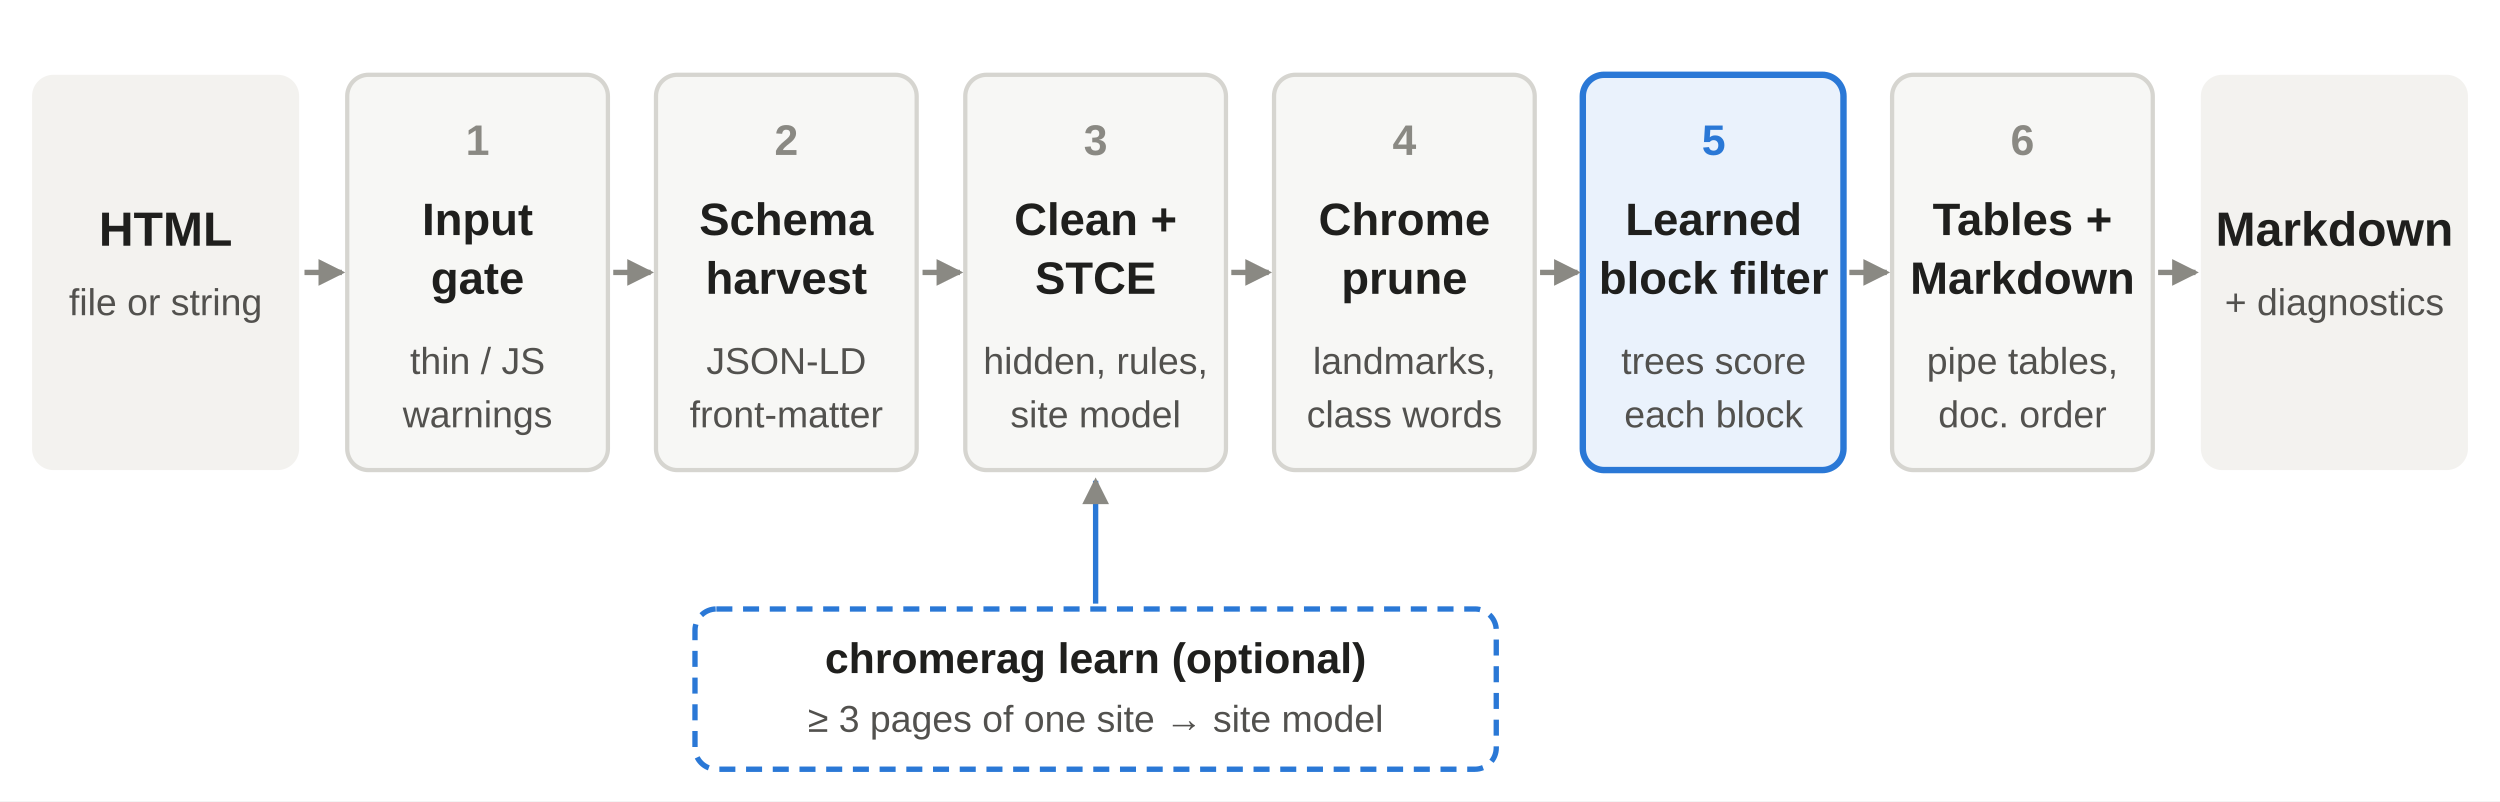
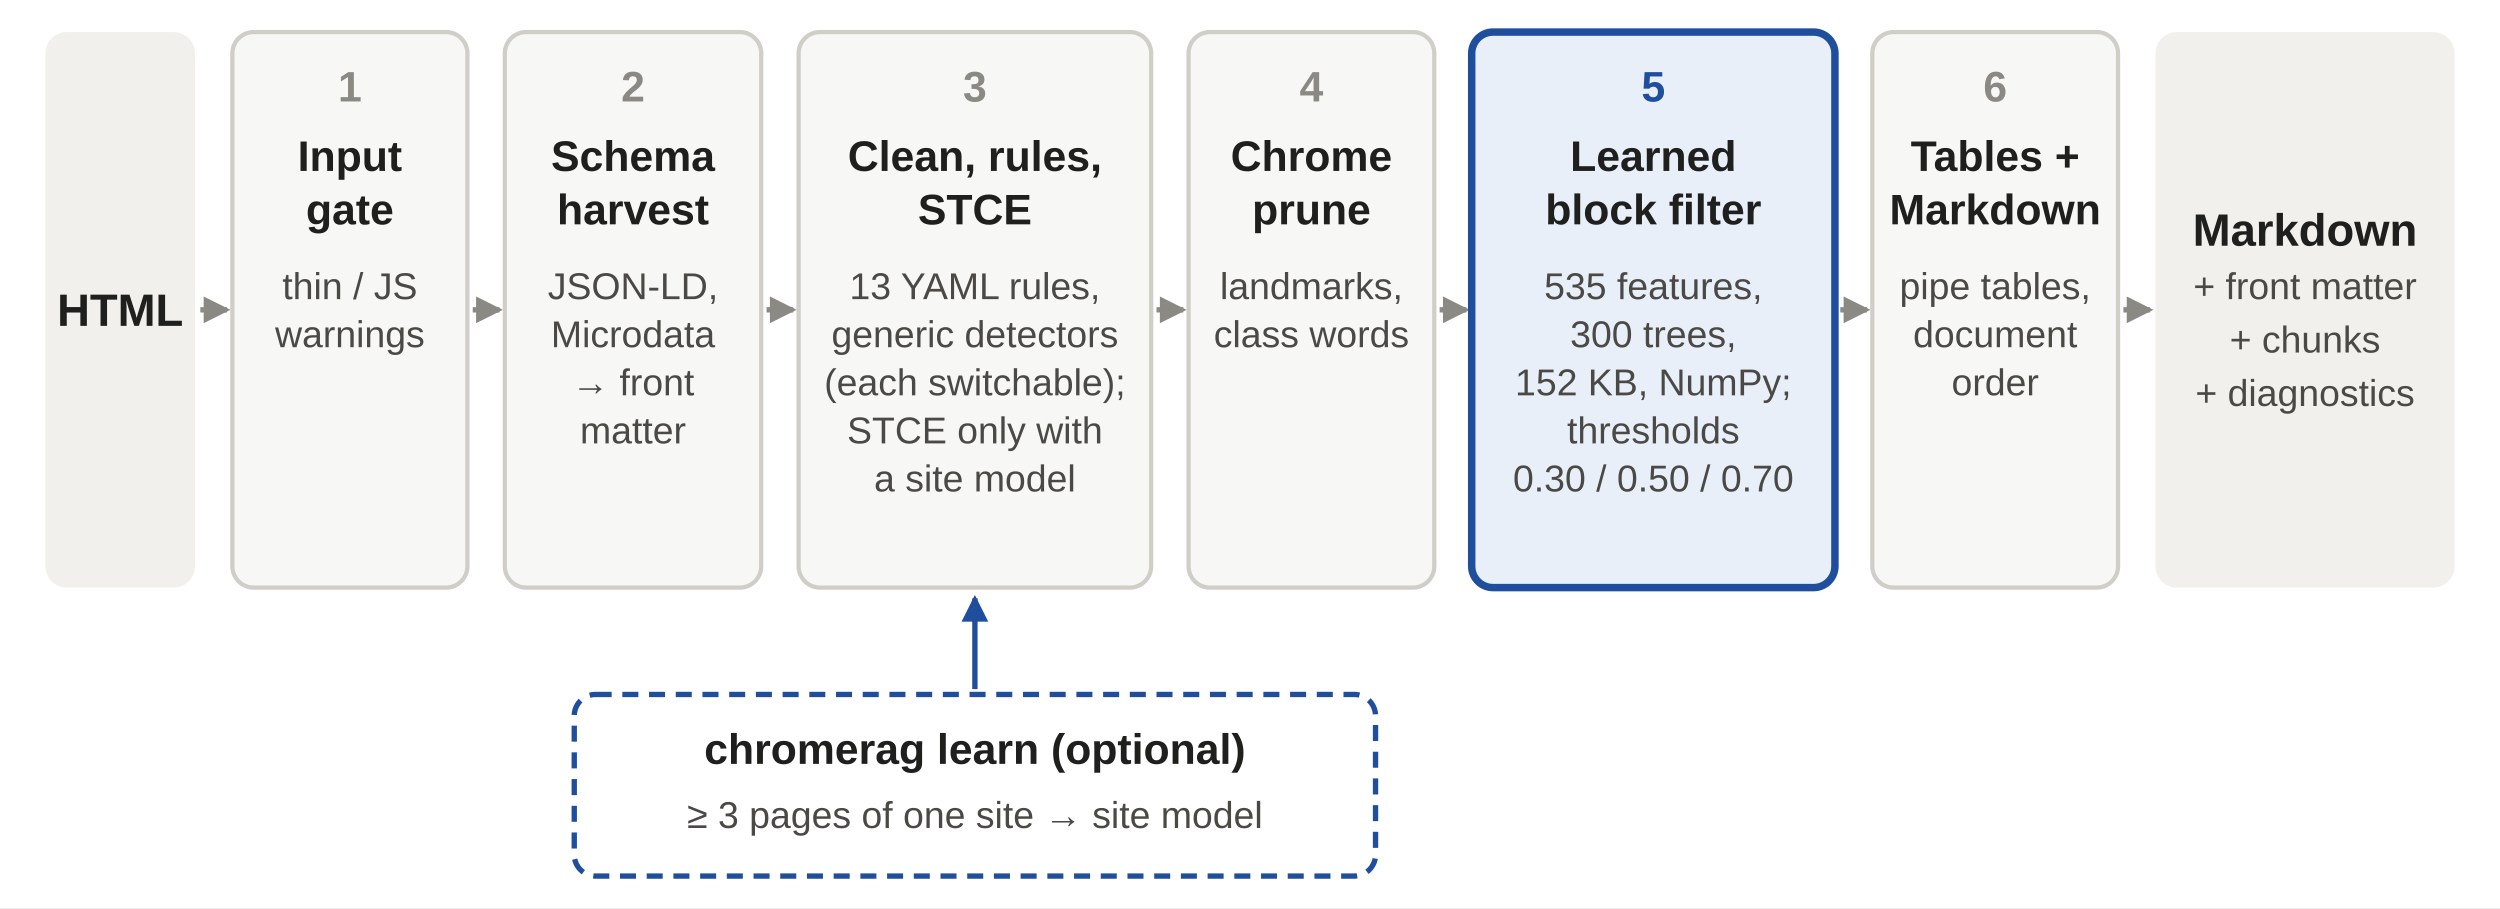
- <svg xmlns="http://www.w3.org/2000/svg" width="468pt" height="150pt" viewBox="0 0 468 150" font-family="Arial, Helvetica, sans-serif">
-   <rect width="468" height="150" fill="#ffffff" />
+ <svg xmlns="http://www.w3.org/2000/svg" width="468pt" height="170pt" viewBox="0 0 468 170" font-family="Arial, Helvetica, sans-serif">
+   <rect width="468" height="170" fill="#ffffff" />
  <defs>
    <marker id="arr" viewBox="0 0 8 8" refX="7" refY="4" markerWidth="5" markerHeight="5" orient="auto-start-reverse">
      <path d="M0,0 L8,4 L0,8 z" fill="#8a8983" />
    </marker>
+     <marker id="arrb" viewBox="0 0 8 8" refX="7" refY="4" markerWidth="5" markerHeight="5" orient="auto-start-reverse">
+       <path d="M0,0 L8,4 L0,8 z" fill="#1f4e9c" />
+     </marker>
  </defs>
-   <rect x="6" y="14" width="50" height="74" rx="4" fill="#f3f2ef" />
-   <text x="31.0" y="46.0" font-size="9" text-anchor="middle" font-weight="bold" fill="#1f1f1d" dominant-baseline="auto">HTML</text>
-   <text x="31.0" y="59.0" font-size="7" text-anchor="middle" font-weight="normal" fill="#52514e" dominant-baseline="auto">file or string</text>
-   <rect x="65.0" y="14" width="48.8" height="74" rx="4" fill="#f7f7f5" stroke="#d6d5d0" stroke-width="0.8" />
-   <text x="89.4" y="29.0" font-size="8" text-anchor="middle" font-weight="bold" fill="#8a8983" dominant-baseline="auto">1</text>
-   <text x="89.4" y="44.0" font-size="8.5" text-anchor="middle" font-weight="bold" fill="#1f1f1d" dominant-baseline="auto">Input</text>
-   <text x="89.4" y="55.0" font-size="8.5" text-anchor="middle" font-weight="bold" fill="#1f1f1d" dominant-baseline="auto">gate</text>
-   <text x="89.4" y="70.0" font-size="7" text-anchor="middle" font-weight="normal" fill="#52514e" dominant-baseline="auto">thin / JS</text>
-   <text x="89.4" y="80.0" font-size="7" text-anchor="middle" font-weight="normal" fill="#52514e" dominant-baseline="auto">warnings</text>
-   <line x1="57.0" y1="51.0" x2="64.0" y2="51.0" stroke="#8a8983" stroke-width="1" marker-end="url(#arr)" />
-   <rect x="122.8" y="14" width="48.8" height="74" rx="4" fill="#f7f7f5" stroke="#d6d5d0" stroke-width="0.8" />
-   <text x="147.2" y="29.0" font-size="8" text-anchor="middle" font-weight="bold" fill="#8a8983" dominant-baseline="auto">2</text>
-   <text x="147.2" y="44.0" font-size="8.5" text-anchor="middle" font-weight="bold" fill="#1f1f1d" dominant-baseline="auto">Schema</text>
-   <text x="147.2" y="55.0" font-size="8.5" text-anchor="middle" font-weight="bold" fill="#1f1f1d" dominant-baseline="auto">harvest</text>
-   <text x="147.2" y="70.0" font-size="7" text-anchor="middle" font-weight="normal" fill="#52514e" dominant-baseline="auto">JSON-LD</text>
-   <text x="147.2" y="80.0" font-size="7" text-anchor="middle" font-weight="normal" fill="#52514e" dominant-baseline="auto">front-matter</text>
-   <line x1="114.8" y1="51.0" x2="121.8" y2="51.0" stroke="#8a8983" stroke-width="1" marker-end="url(#arr)" />
-   <rect x="180.7" y="14" width="48.8" height="74" rx="4" fill="#f7f7f5" stroke="#d6d5d0" stroke-width="0.8" />
-   <text x="205.1" y="29.0" font-size="8" text-anchor="middle" font-weight="bold" fill="#8a8983" dominant-baseline="auto">3</text>
-   <text x="205.1" y="44.0" font-size="8.5" text-anchor="middle" font-weight="bold" fill="#1f1f1d" dominant-baseline="auto">Clean +</text>
-   <text x="205.1" y="55.0" font-size="8.5" text-anchor="middle" font-weight="bold" fill="#1f1f1d" dominant-baseline="auto">STCE</text>
-   <text x="205.1" y="70.0" font-size="7" text-anchor="middle" font-weight="normal" fill="#52514e" dominant-baseline="auto">hidden, rules,</text>
-   <text x="205.1" y="80.0" font-size="7" text-anchor="middle" font-weight="normal" fill="#52514e" dominant-baseline="auto">site model</text>
-   <line x1="172.7" y1="51.0" x2="179.7" y2="51.0" stroke="#8a8983" stroke-width="1" marker-end="url(#arr)" />
-   <rect x="238.5" y="14" width="48.8" height="74" rx="4" fill="#f7f7f5" stroke="#d6d5d0" stroke-width="0.8" />
-   <text x="262.9" y="29.0" font-size="8" text-anchor="middle" font-weight="bold" fill="#8a8983" dominant-baseline="auto">4</text>
-   <text x="262.9" y="44.0" font-size="8.5" text-anchor="middle" font-weight="bold" fill="#1f1f1d" dominant-baseline="auto">Chrome</text>
-   <text x="262.9" y="55.0" font-size="8.5" text-anchor="middle" font-weight="bold" fill="#1f1f1d" dominant-baseline="auto">prune</text>
-   <text x="262.9" y="70.0" font-size="7" text-anchor="middle" font-weight="normal" fill="#52514e" dominant-baseline="auto">landmarks,</text>
-   <text x="262.9" y="80.0" font-size="7" text-anchor="middle" font-weight="normal" fill="#52514e" dominant-baseline="auto">class words</text>
-   <line x1="230.5" y1="51.0" x2="237.5" y2="51.0" stroke="#8a8983" stroke-width="1" marker-end="url(#arr)" />
-   <rect x="296.3" y="14" width="48.8" height="74" rx="4" fill="#eaf2fc" stroke="#2a78d6" stroke-width="1.2" />
-   <text x="320.8" y="29.0" font-size="8" text-anchor="middle" font-weight="bold" fill="#2a78d6" dominant-baseline="auto">5</text>
-   <text x="320.8" y="44.0" font-size="8.5" text-anchor="middle" font-weight="bold" fill="#1f1f1d" dominant-baseline="auto">Learned</text>
-   <text x="320.8" y="55.0" font-size="8.5" text-anchor="middle" font-weight="bold" fill="#1f1f1d" dominant-baseline="auto">block filter</text>
-   <text x="320.8" y="70.0" font-size="7" text-anchor="middle" font-weight="normal" fill="#52514e" dominant-baseline="auto">trees score</text>
-   <text x="320.8" y="80.0" font-size="7" text-anchor="middle" font-weight="normal" fill="#52514e" dominant-baseline="auto">each block</text>
-   <line x1="288.3" y1="51.0" x2="295.3" y2="51.0" stroke="#8a8983" stroke-width="1" marker-end="url(#arr)" />
-   <rect x="354.2" y="14" width="48.8" height="74" rx="4" fill="#f7f7f5" stroke="#d6d5d0" stroke-width="0.8" />
-   <text x="378.6" y="29.0" font-size="8" text-anchor="middle" font-weight="bold" fill="#8a8983" dominant-baseline="auto">6</text>
-   <text x="378.6" y="44.0" font-size="8.5" text-anchor="middle" font-weight="bold" fill="#1f1f1d" dominant-baseline="auto">Tables +</text>
-   <text x="378.6" y="55.0" font-size="8.5" text-anchor="middle" font-weight="bold" fill="#1f1f1d" dominant-baseline="auto">Markdown</text>
-   <text x="378.6" y="70.0" font-size="7" text-anchor="middle" font-weight="normal" fill="#52514e" dominant-baseline="auto">pipe tables,</text>
-   <text x="378.6" y="80.0" font-size="7" text-anchor="middle" font-weight="normal" fill="#52514e" dominant-baseline="auto">doc. order</text>
-   <line x1="346.2" y1="51.0" x2="353.2" y2="51.0" stroke="#8a8983" stroke-width="1" marker-end="url(#arr)" />
-   <line x1="404.0" y1="51.0" x2="411.0" y2="51.0" stroke="#8a8983" stroke-width="1" marker-end="url(#arr)" />
-   <rect x="412.0" y="14" width="50" height="74" rx="4" fill="#f3f2ef" />
-   <text x="437.0" y="46.0" font-size="9" text-anchor="middle" font-weight="bold" fill="#1f1f1d" dominant-baseline="auto">Markdown</text>
-   <text x="437.0" y="59.0" font-size="7" text-anchor="middle" font-weight="normal" fill="#52514e" dominant-baseline="auto">+ diagnostics</text>
-   <rect x="130.1" y="114" width="150" height="30" rx="4" fill="#ffffff" stroke="#2a78d6" stroke-width="1" stroke-dasharray="3 2" />
-   <text x="205.1" y="126.0" font-size="8" text-anchor="middle" font-weight="bold" fill="#1f1f1d" dominant-baseline="auto">chromerag learn (optional)</text>
-   <text x="205.1" y="137.0" font-size="7" text-anchor="middle" font-weight="normal" fill="#52514e" dominant-baseline="auto">≥ 3 pages of one site → site model</text>
-   <line x1="205.1" y1="113" x2="205.1" y2="90" stroke="#2a78d6" stroke-width="1" marker-end="url(#arr)" />
+   <rect x="8.5" y="6" width="28" height="104" rx="4" fill="#f1f0ec" />
+   <text x="22.50" y="61.00" font-size="8.5" text-anchor="middle" font-weight="bold" font-style="normal" fill="#1f1f1d">HTML</text>
+   <line x1="37.5" y1="58.0" x2="42.5" y2="58.0" stroke="#8a8983" stroke-width="1" marker-end="url(#arr)" />
+   <rect x="43.5" y="6" width="44" height="104" rx="4" fill="#f7f7f5" stroke="#cfcec8" stroke-width="0.8" />
+   <text x="65.50" y="19.00" font-size="8" text-anchor="middle" font-weight="bold" font-style="normal" fill="#8a8983">1</text>
+   <text x="65.50" y="32.00" font-size="8" text-anchor="middle" font-weight="bold" font-style="normal" fill="#1f1f1d">Input</text>
+   <text x="65.50" y="42.00" font-size="8" text-anchor="middle" font-weight="bold" font-style="normal" fill="#1f1f1d">gate</text>
+   <text x="65.50" y="56.00" font-size="7" text-anchor="middle" font-weight="normal" font-style="normal" fill="#4a4945">thin / JS</text>
+   <text x="65.50" y="65.00" font-size="7" text-anchor="middle" font-weight="normal" font-style="normal" fill="#4a4945">warnings</text>
+   <line x1="88.5" y1="58.0" x2="93.5" y2="58.0" stroke="#8a8983" stroke-width="1" marker-end="url(#arr)" />
+   <rect x="94.5" y="6" width="48" height="104" rx="4" fill="#f7f7f5" stroke="#cfcec8" stroke-width="0.8" />
+   <text x="118.50" y="19.00" font-size="8" text-anchor="middle" font-weight="bold" font-style="normal" fill="#8a8983">2</text>
+   <text x="118.50" y="32.00" font-size="8" text-anchor="middle" font-weight="bold" font-style="normal" fill="#1f1f1d">Schema</text>
+   <text x="118.50" y="42.00" font-size="8" text-anchor="middle" font-weight="bold" font-style="normal" fill="#1f1f1d">harvest</text>
+   <text x="118.50" y="56.00" font-size="7" text-anchor="middle" font-weight="normal" font-style="normal" fill="#4a4945">JSON-LD,</text>
+   <text x="118.50" y="65.00" font-size="7" text-anchor="middle" font-weight="normal" font-style="normal" fill="#4a4945">Microdata</text>
+   <text x="118.50" y="74.00" font-size="7" text-anchor="middle" font-weight="normal" font-style="normal" fill="#4a4945">→ front</text>
+   <text x="118.50" y="83.00" font-size="7" text-anchor="middle" font-weight="normal" font-style="normal" fill="#4a4945">matter</text>
+   <line x1="143.5" y1="58.0" x2="148.5" y2="58.0" stroke="#8a8983" stroke-width="1" marker-end="url(#arr)" />
+   <rect x="149.5" y="6" width="66" height="104" rx="4" fill="#f7f7f5" stroke="#cfcec8" stroke-width="0.8" />
+   <text x="182.50" y="19.00" font-size="8" text-anchor="middle" font-weight="bold" font-style="normal" fill="#8a8983">3</text>
+   <text x="182.50" y="32.00" font-size="8" text-anchor="middle" font-weight="bold" font-style="normal" fill="#1f1f1d">Clean, rules,</text>
+   <text x="182.50" y="42.00" font-size="8" text-anchor="middle" font-weight="bold" font-style="normal" fill="#1f1f1d">STCE</text>
+   <text x="182.50" y="56.00" font-size="7" text-anchor="middle" font-weight="normal" font-style="normal" fill="#4a4945">13 YAML rules,</text>
+   <text x="182.50" y="65.00" font-size="7" text-anchor="middle" font-weight="normal" font-style="normal" fill="#4a4945">generic detectors</text>
+   <text x="182.50" y="74.00" font-size="7" text-anchor="middle" font-weight="normal" font-style="normal" fill="#4a4945">(each switchable);</text>
+   <text x="182.50" y="83.00" font-size="7" text-anchor="middle" font-weight="normal" font-style="normal" fill="#4a4945">STCE only with</text>
+   <text x="182.50" y="92.00" font-size="7" text-anchor="middle" font-weight="normal" font-style="normal" fill="#4a4945">a site model</text>
+   <line x1="216.5" y1="58.0" x2="221.5" y2="58.0" stroke="#8a8983" stroke-width="1" marker-end="url(#arr)" />
+   <rect x="222.5" y="6" width="46" height="104" rx="4" fill="#f7f7f5" stroke="#cfcec8" stroke-width="0.8" />
+   <text x="245.50" y="19.00" font-size="8" text-anchor="middle" font-weight="bold" font-style="normal" fill="#8a8983">4</text>
+   <text x="245.50" y="32.00" font-size="8" text-anchor="middle" font-weight="bold" font-style="normal" fill="#1f1f1d">Chrome</text>
+   <text x="245.50" y="42.00" font-size="8" text-anchor="middle" font-weight="bold" font-style="normal" fill="#1f1f1d">prune</text>
+   <text x="245.50" y="56.00" font-size="7" text-anchor="middle" font-weight="normal" font-style="normal" fill="#4a4945">landmarks,</text>
+   <text x="245.50" y="65.00" font-size="7" text-anchor="middle" font-weight="normal" font-style="normal" fill="#4a4945">class words</text>
+   <line x1="269.5" y1="58.0" x2="274.5" y2="58.0" stroke="#8a8983" stroke-width="1" marker-end="url(#arr)" />
+   <rect x="275.5" y="6" width="68" height="104" rx="4" fill="#e8eff9" stroke="#1f4e9c" stroke-width="1.4" />
+   <text x="309.50" y="19.00" font-size="8" text-anchor="middle" font-weight="bold" font-style="normal" fill="#1f4e9c">5</text>
+   <text x="309.50" y="32.00" font-size="8" text-anchor="middle" font-weight="bold" font-style="normal" fill="#1f1f1d">Learned</text>
+   <text x="309.50" y="42.00" font-size="8" text-anchor="middle" font-weight="bold" font-style="normal" fill="#1f1f1d">block filter</text>
+   <text x="309.50" y="56.00" font-size="7" text-anchor="middle" font-weight="normal" font-style="normal" fill="#4a4945">535 features,</text>
+   <text x="309.50" y="65.00" font-size="7" text-anchor="middle" font-weight="normal" font-style="normal" fill="#4a4945">300 trees,</text>
+   <text x="309.50" y="74.00" font-size="7" text-anchor="middle" font-weight="normal" font-style="normal" fill="#4a4945">152 KB, NumPy;</text>
+   <text x="309.50" y="83.00" font-size="7" text-anchor="middle" font-weight="normal" font-style="normal" fill="#4a4945">thresholds</text>
+   <text x="309.50" y="92.00" font-size="7" text-anchor="middle" font-weight="normal" font-style="normal" fill="#4a4945">0.30 / 0.50 / 0.70</text>
+   <line x1="344.5" y1="58.0" x2="349.5" y2="58.0" stroke="#8a8983" stroke-width="1" marker-end="url(#arr)" />
+   <rect x="350.5" y="6" width="46" height="104" rx="4" fill="#f7f7f5" stroke="#cfcec8" stroke-width="0.8" />
+   <text x="373.50" y="19.00" font-size="8" text-anchor="middle" font-weight="bold" font-style="normal" fill="#8a8983">6</text>
+   <text x="373.50" y="32.00" font-size="8" text-anchor="middle" font-weight="bold" font-style="normal" fill="#1f1f1d">Tables +</text>
+   <text x="373.50" y="42.00" font-size="8" text-anchor="middle" font-weight="bold" font-style="normal" fill="#1f1f1d">Markdown</text>
+   <text x="373.50" y="56.00" font-size="7" text-anchor="middle" font-weight="normal" font-style="normal" fill="#4a4945">pipe tables,</text>
+   <text x="373.50" y="65.00" font-size="7" text-anchor="middle" font-weight="normal" font-style="normal" fill="#4a4945">document</text>
+   <text x="373.50" y="74.00" font-size="7" text-anchor="middle" font-weight="normal" font-style="normal" fill="#4a4945">order</text>
+   <line x1="397.5" y1="58.0" x2="402.5" y2="58.0" stroke="#8a8983" stroke-width="1" marker-end="url(#arr)" />
+   <rect x="403.5" y="6" width="56" height="104" rx="4" fill="#f1f0ec" />
+   <text x="431.50" y="46.00" font-size="8.5" text-anchor="middle" font-weight="bold" font-style="normal" fill="#1f1f1d">Markdown</text>
+   <text x="431.50" y="56.00" font-size="7" text-anchor="middle" font-weight="normal" font-style="normal" fill="#4a4945">+ front matter</text>
+   <text x="431.50" y="66.00" font-size="7" text-anchor="middle" font-weight="normal" font-style="normal" fill="#4a4945">+ chunks</text>
+   <text x="431.50" y="76.00" font-size="7" text-anchor="middle" font-weight="normal" font-style="normal" fill="#4a4945">+ diagnostics</text>
+   <rect x="107.5" y="130" width="150" height="34" rx="4" fill="#ffffff" stroke="#1f4e9c" stroke-width="1" stroke-dasharray="3 2" />
+   <text x="182.50" y="143.00" font-size="8" text-anchor="middle" font-weight="bold" font-style="normal" fill="#1f1f1d">chromerag learn (optional)</text>
+   <text x="182.50" y="155.00" font-size="7" text-anchor="middle" font-weight="normal" font-style="normal" fill="#4a4945">≥ 3 pages of one site → site model</text>
+   <line x1="182.5" y1="129" x2="182.5" y2="112" stroke="#1f4e9c" stroke-width="1" marker-end="url(#arrb)" />
</svg>
